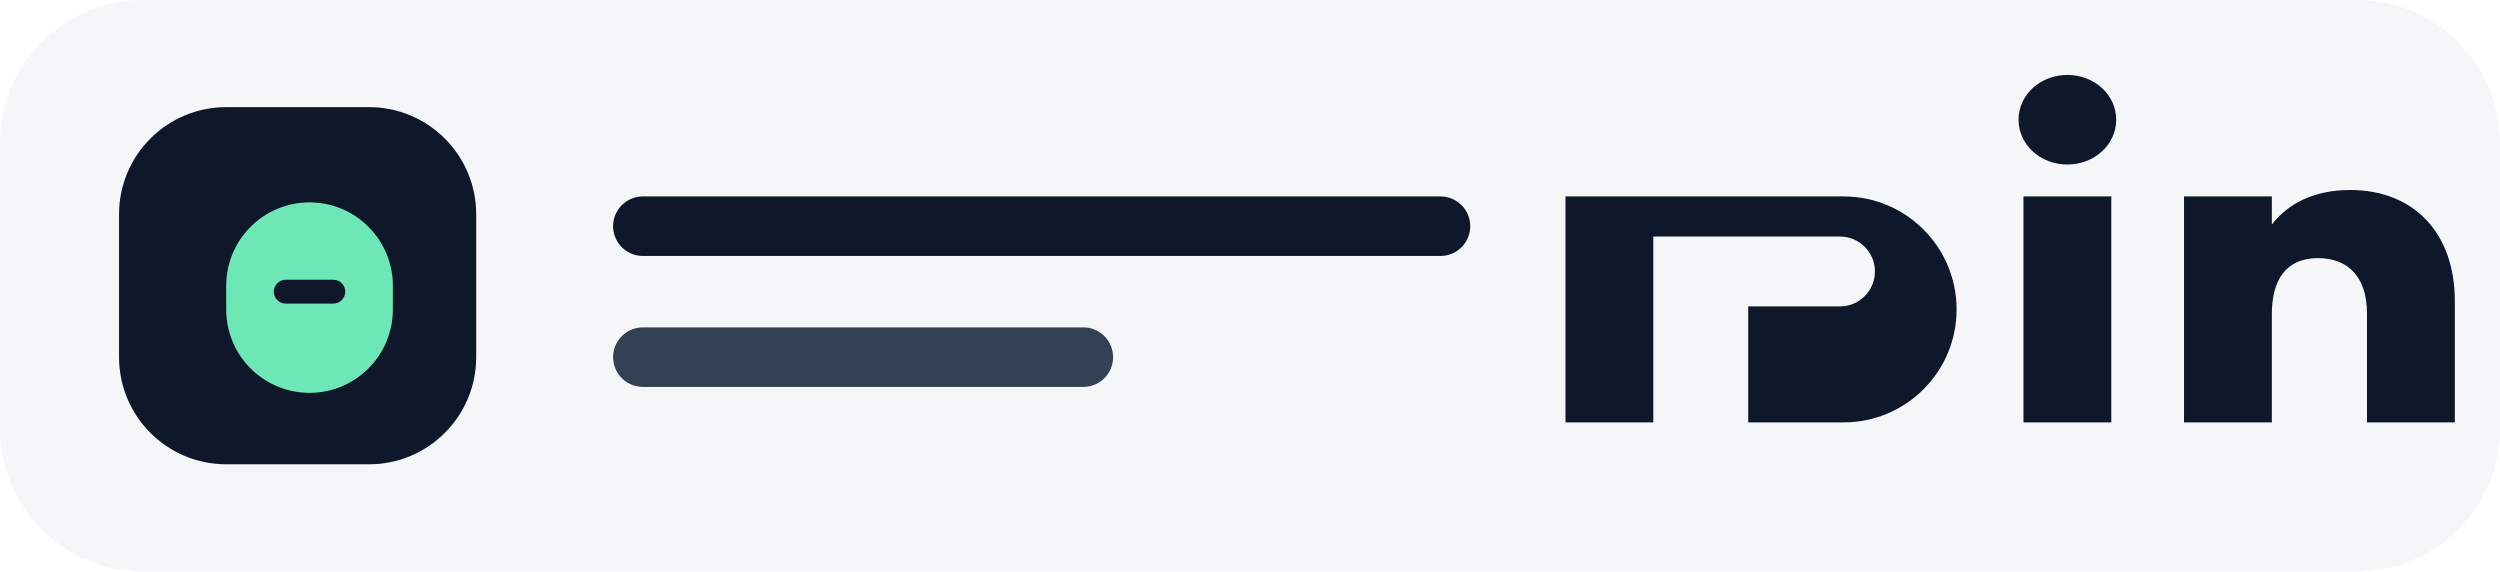
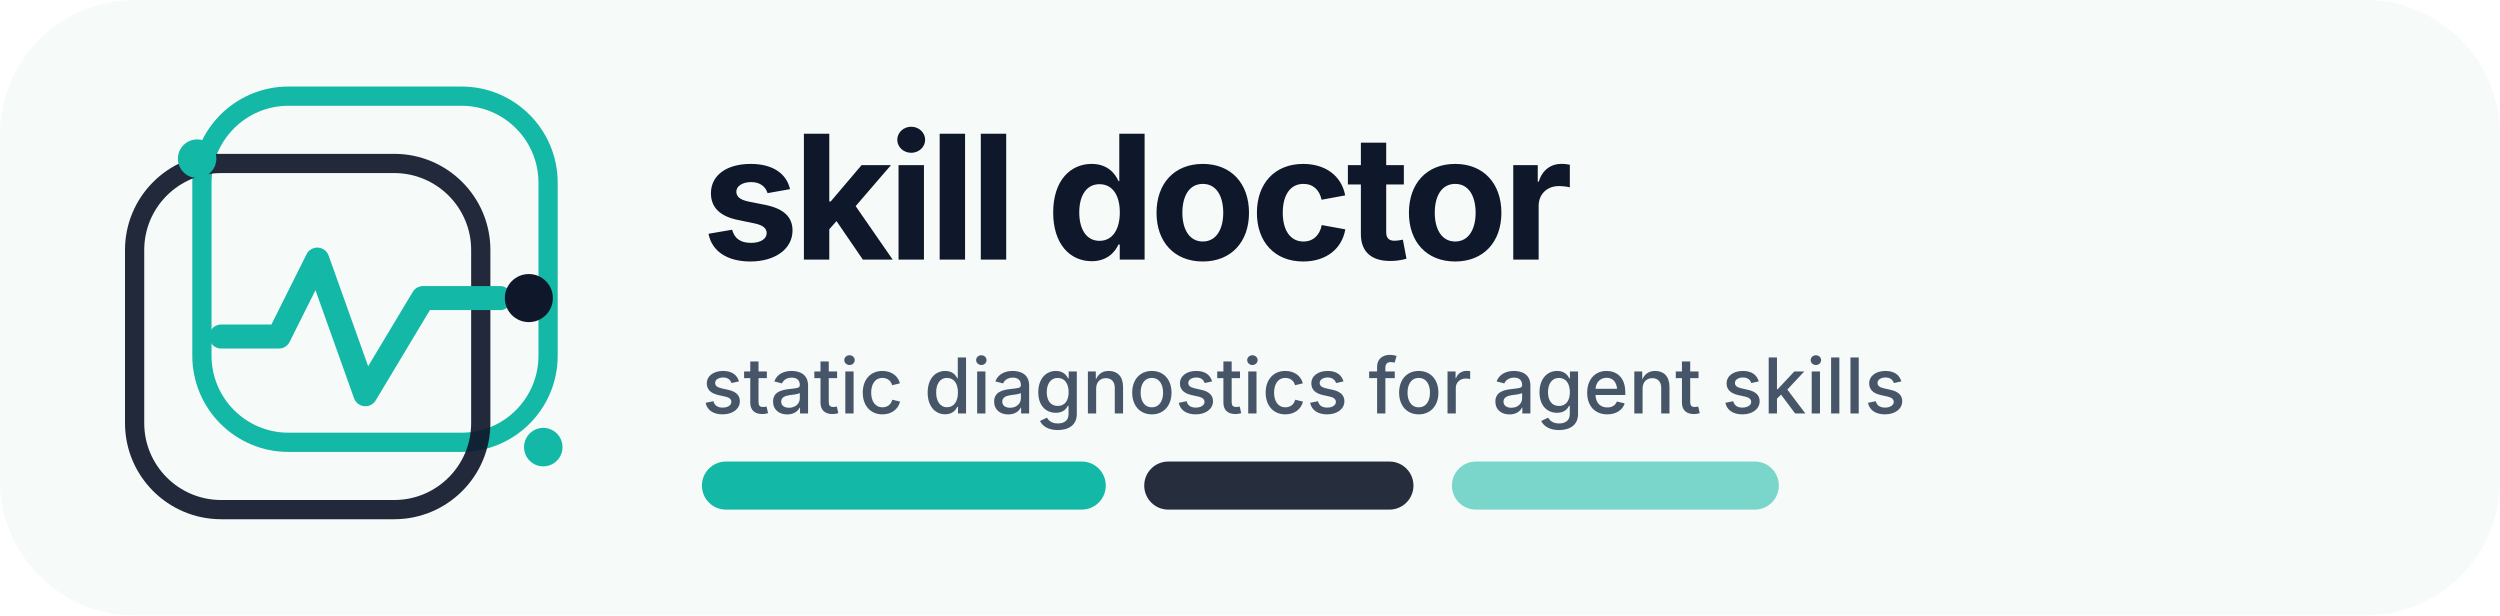
- <svg xmlns="http://www.w3.org/2000/svg" width="420" height="96" viewBox="0 0 420 96" fill="none">
-   <rect width="420" height="96" rx="24" fill="#F5F6F7" />
-   <rect x="20" y="18" width="60" height="60" rx="18" fill="#0F172A" />
-   <path d="M38 48C38 40.268 44.268 34 52 34C59.732 34 66 40.268 66 48V52C66 59.732 59.732 66 52 66C44.268 66 38 59.732 38 52V48Z" fill="#6EE7B7" />
-   <path d="M48 49H56" stroke="#0F172A" stroke-width="4" stroke-linecap="round" />
-   <path d="M108 38H242" stroke="#0F172A" stroke-width="10" stroke-linecap="round" />
-   <path d="M108 60H182" stroke="#334155" stroke-width="10" stroke-linecap="round" />
-   <path d="M263 33H309.728C320.21 33 328.708 41.498 328.708 51.98C328.708 62.462 320.21 70.96 309.728 70.96H293.7V51.476H309.12C312.361 51.476 314.988 48.849 314.988 45.608C314.988 42.367 312.361 39.74 309.12 39.74H277.756V70.96H263V33Z" fill="#0F172A" />
-   <path d="M339.941 33H354.697V70.96H339.941V33ZM347.319 27.64C342.813 27.64 339.118 24.334 339.118 20.114C339.118 15.894 342.813 12.588 347.319 12.588C351.826 12.588 355.52 15.894 355.52 20.114C355.52 24.334 351.826 27.64 347.319 27.64Z" fill="#0F172A" />
-   <path d="M366.914 70.96V33H381.67V37.72C384.49 34.078 388.929 31.92 394.801 31.92C405.686 31.92 412.411 39.308 412.411 50.564V70.96H397.654V52.628C397.654 46.727 394.634 43.365 389.425 43.365C383.962 43.365 381.67 47.141 381.67 52.763V70.96H366.914Z" fill="#0F172A" />
+ <svg xmlns="http://www.w3.org/2000/svg" width="520" height="128" viewBox="0 0 520 128" fill="none">
+   <rect width="520" height="128" rx="28" fill="#F6FAF8" />
+   <g transform="translate(28 20)">
+     <rect x="14" y="0" width="72" height="72" rx="18" stroke="#14B8A6" stroke-width="4" />
+     <rect x="0" y="14" width="72" height="72" rx="18" stroke="#0F172A" stroke-width="4" opacity="0.92" />
+     <path d="M18 50H30L38 34L48 62L60 42H76" stroke="#14B8A6" stroke-width="5" stroke-linecap="round" stroke-linejoin="round" />
+     <circle cx="82" cy="42" r="5" fill="#0F172A" />
+     <circle cx="13" cy="13" r="4" fill="#14B8A6" />
+     <circle cx="85" cy="73" r="4" fill="#14B8A6" />
+   </g>
+   <text x="146" y="54" fill="#0F172A" font-family="ui-sans-serif, system-ui, -apple-system, BlinkMacSystemFont, 'Segoe UI', sans-serif" font-size="36" font-weight="700" letter-spacing="-1.2">skill doctor</text>
+   <text x="146" y="86" fill="#475569" font-family="ui-sans-serif, system-ui, -apple-system, BlinkMacSystemFont, 'Segoe UI', sans-serif" font-size="16" font-weight="500">static diagnostics for agent skills</text>
+   <rect x="146" y="96" width="84" height="10" rx="5" fill="#14B8A6" />
+   <rect x="238" y="96" width="56" height="10" rx="5" fill="#0F172A" opacity="0.9" />
+   <rect x="302" y="96" width="68" height="10" rx="5" fill="#14B8A6" opacity="0.55" />
</svg>
